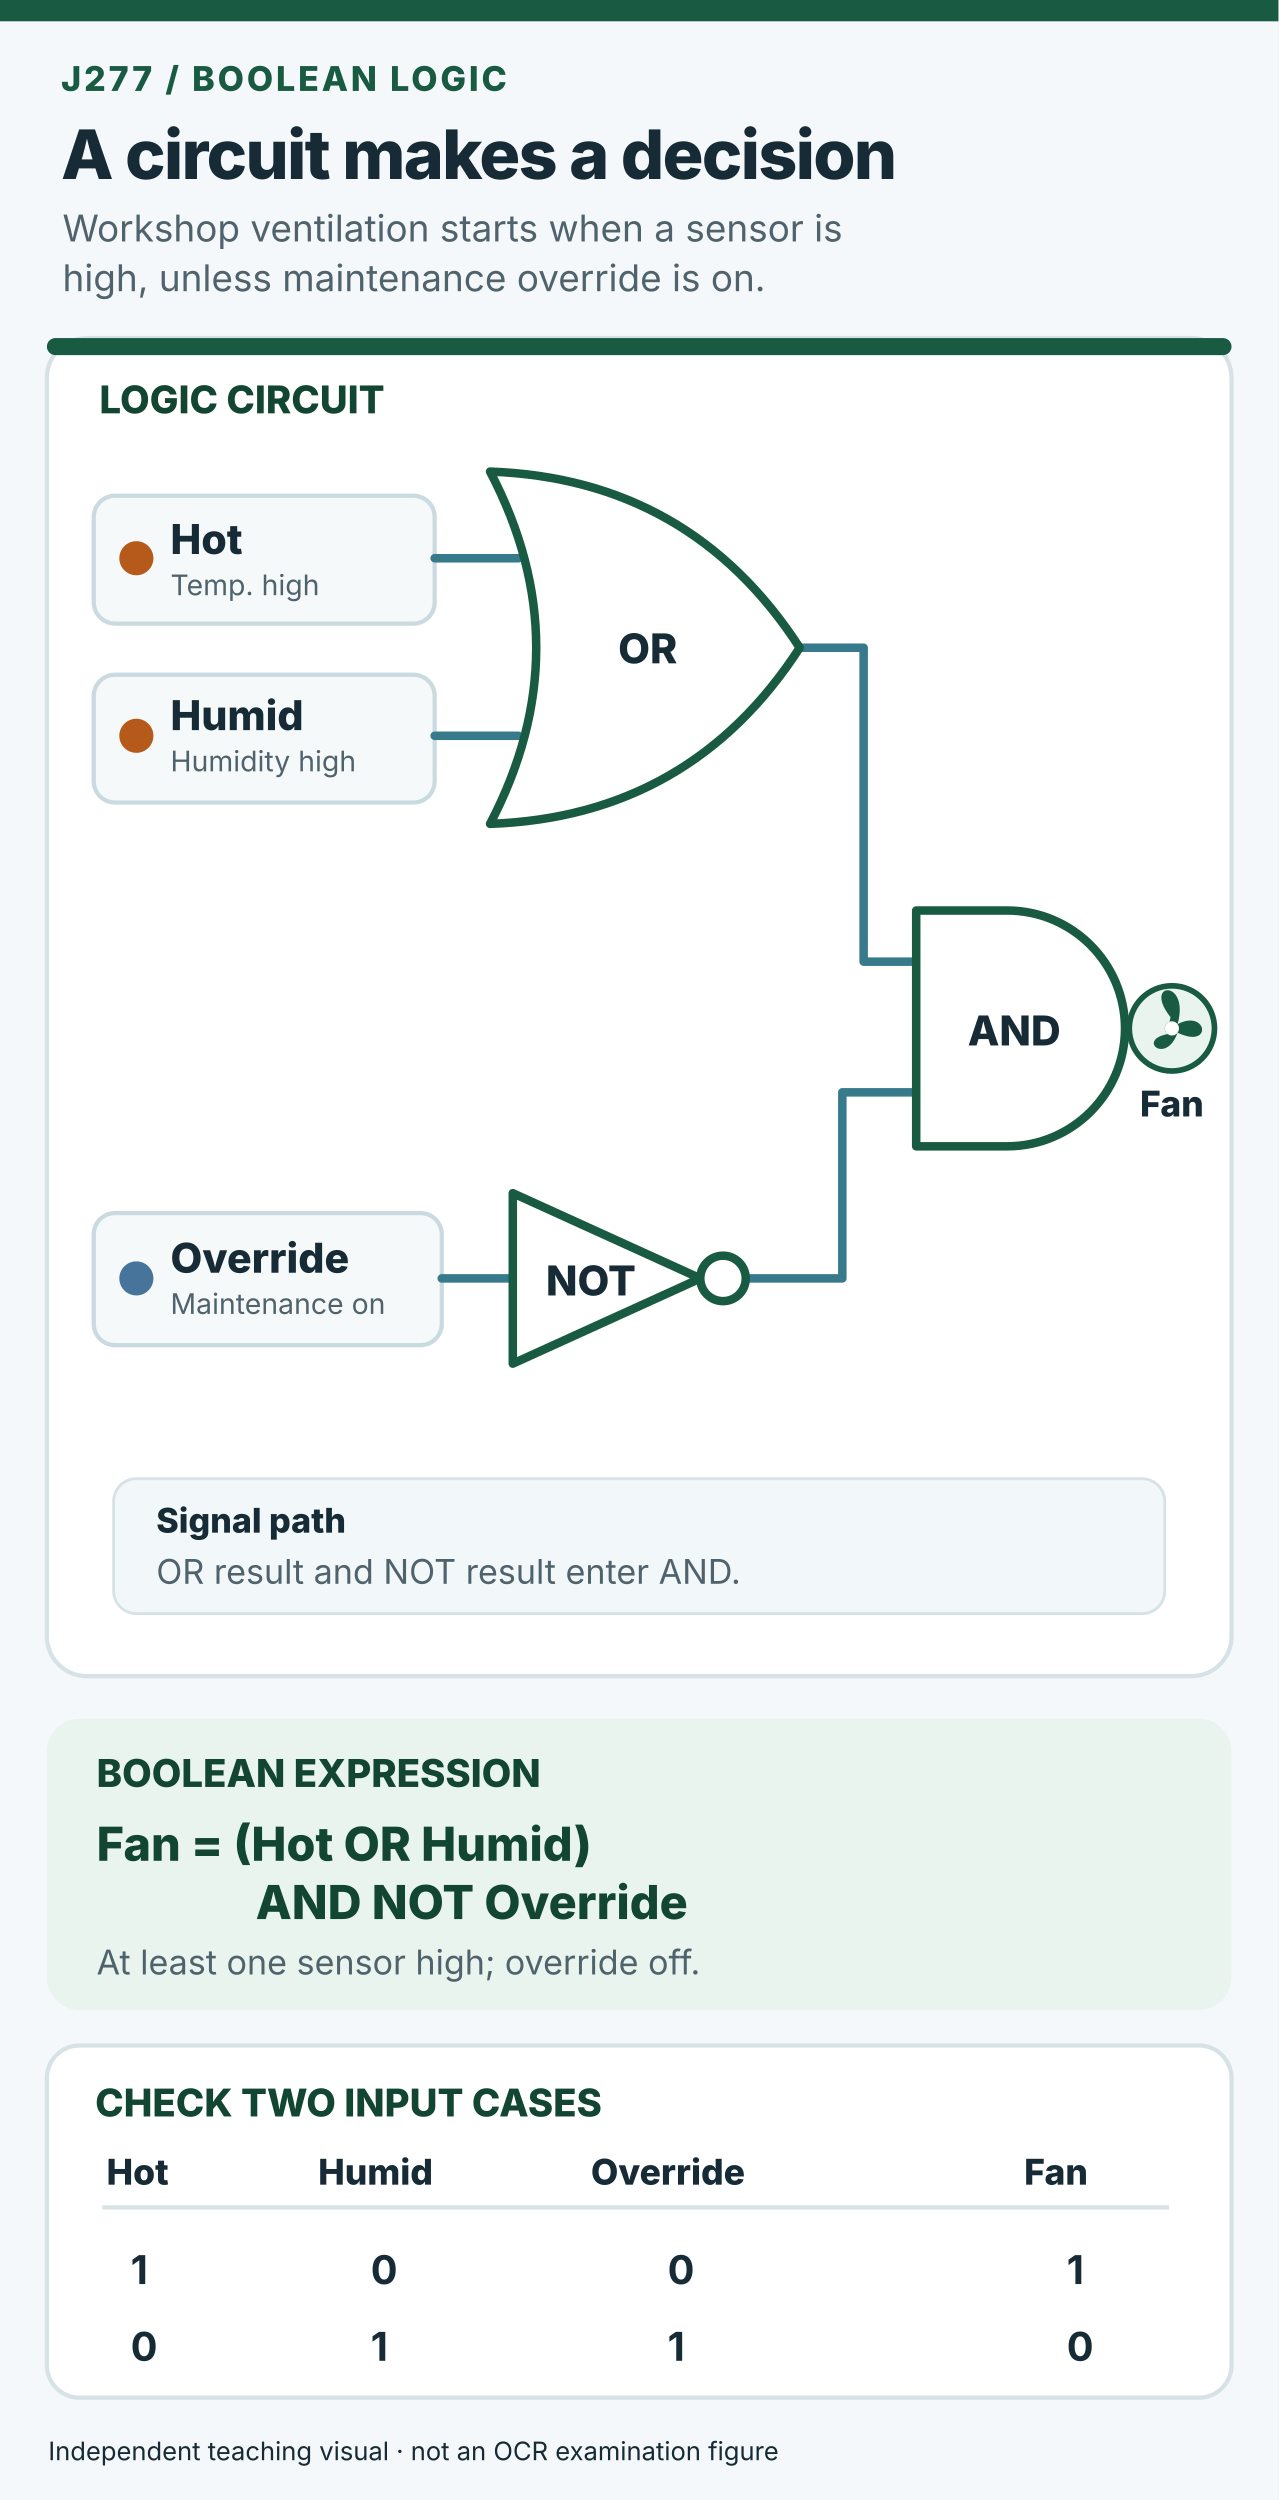
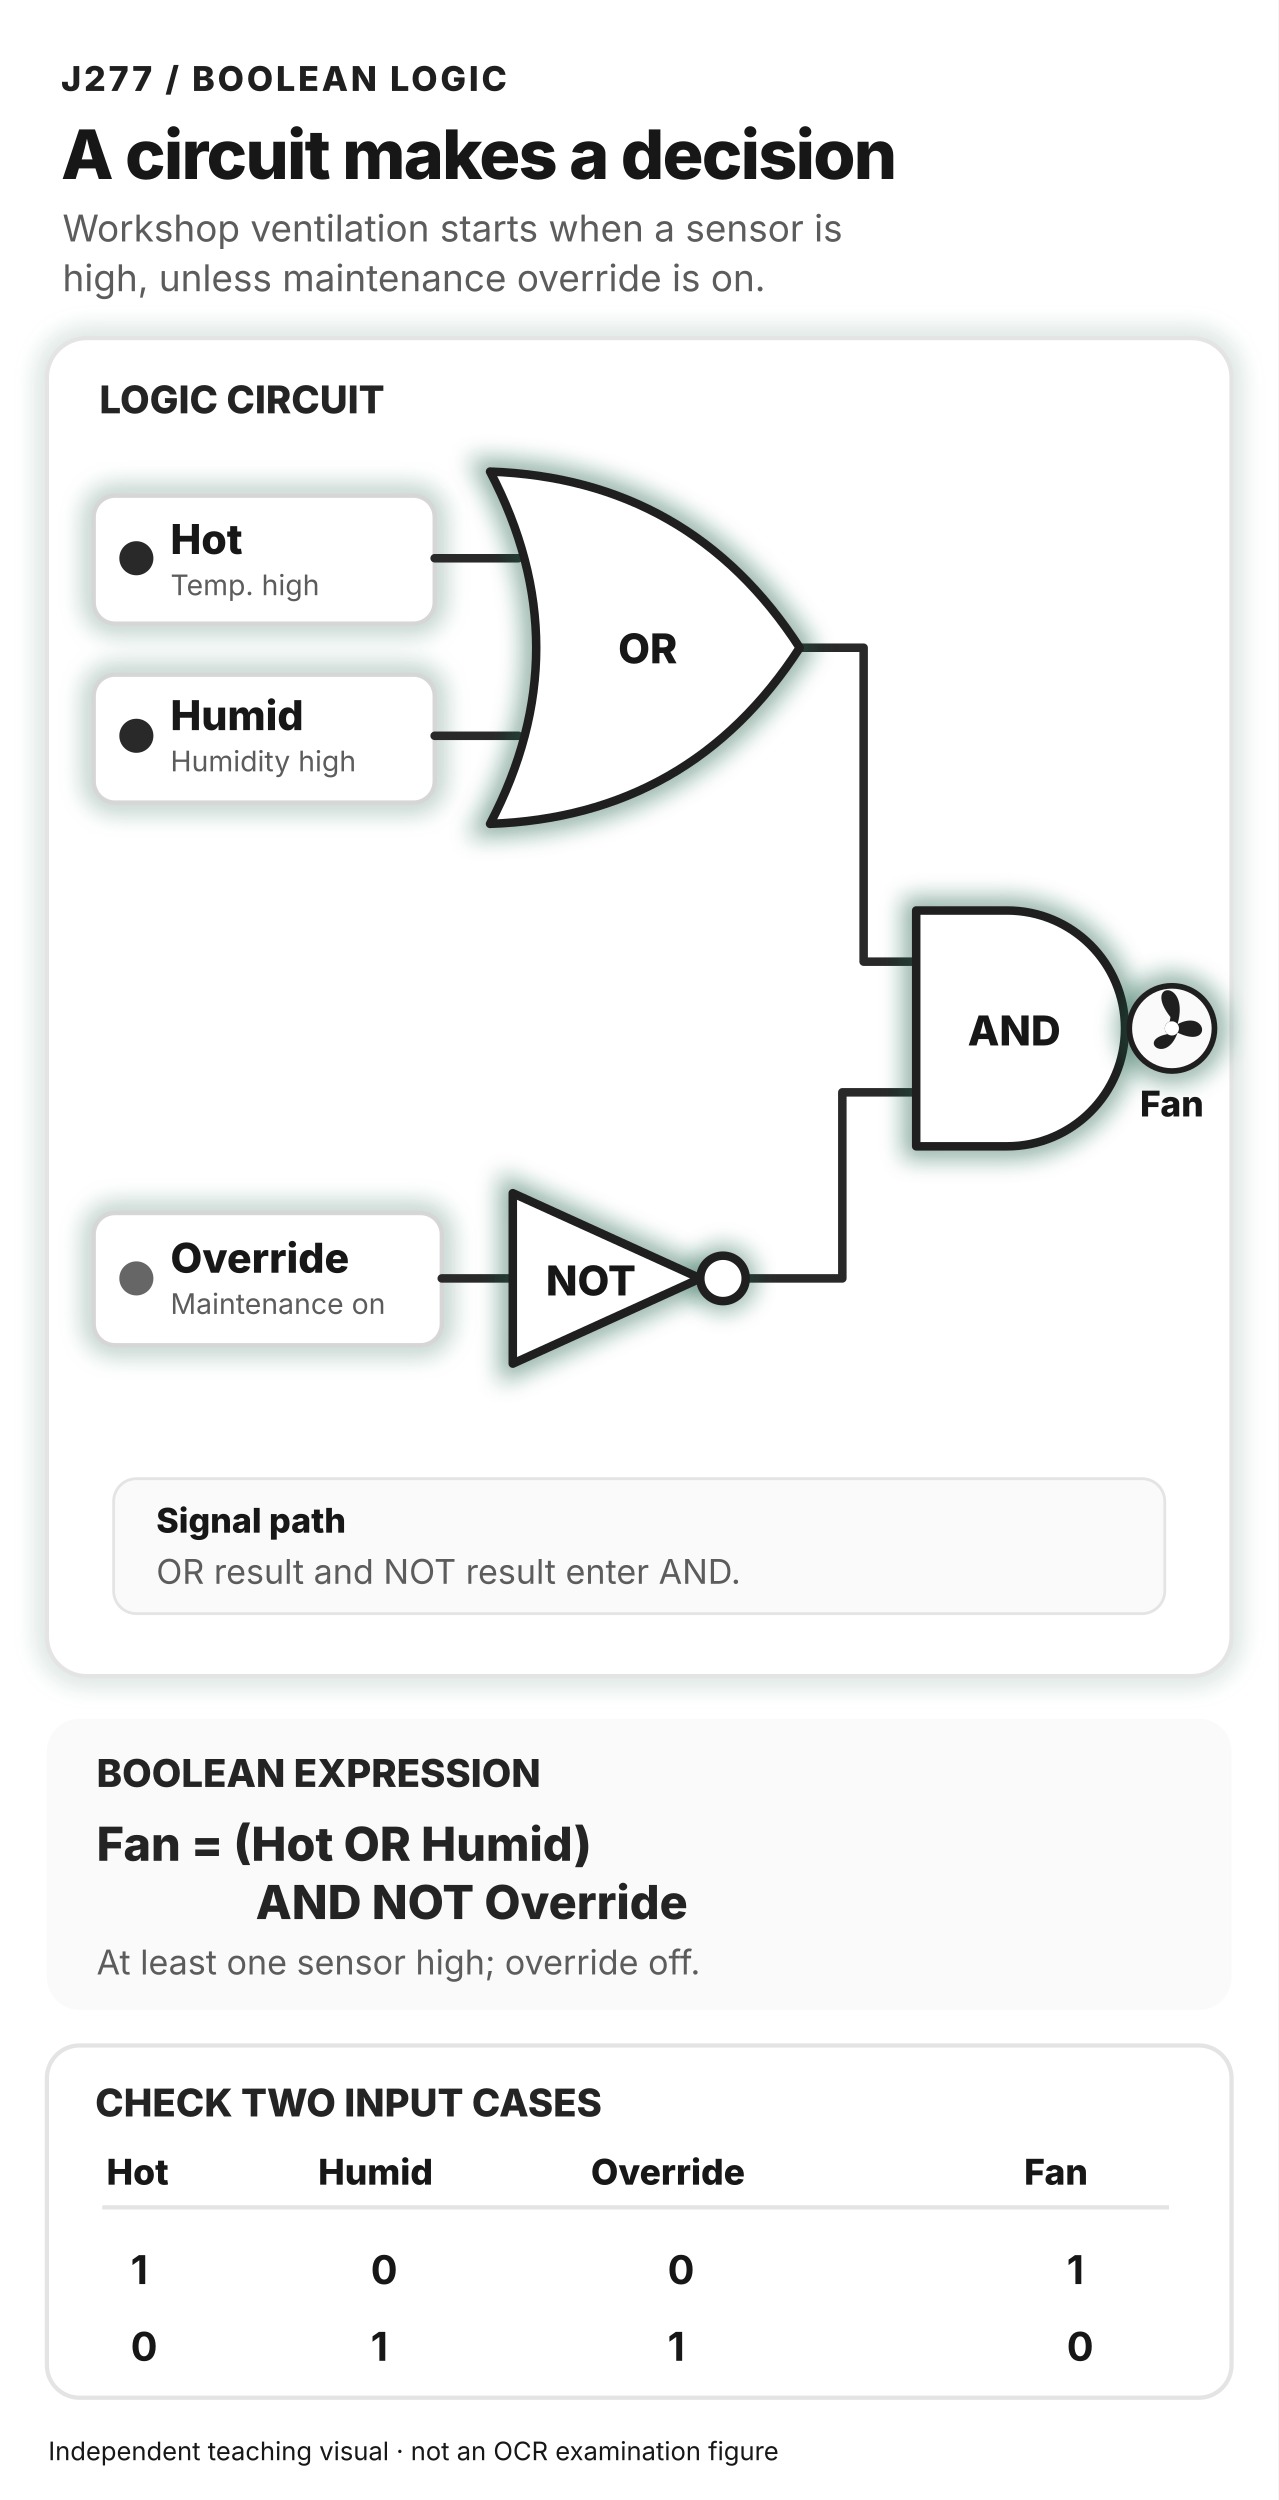
<svg xmlns="http://www.w3.org/2000/svg" viewBox="0 0 900 1760" role="img" aria-labelledby="title desc">
  <style>
-     text { font-family:Inter,Arial,Helvetica,sans-serif; fill:#162B35; }
-     .kicker { font-size:24px; font-weight:800; letter-spacing:2px; fill:#195B42; }
+     text { font-family:Inter,Arial,Helvetica,sans-serif; fill:#171717; }
+     .kicker { font-size:24px; font-weight:800; letter-spacing:2px; fill:#1F1F1F; }
    .head { font-size:48px; font-weight:800; letter-spacing:-1.2px; }
-     .intro { font-size:26px; fill:#50636D; }
-     .panel-head { font-size:27px; font-weight:800; fill:#124632; }
+     .intro { font-size:26px; fill:#5C5C5C; }
+     .panel-head { font-size:27px; font-weight:800; fill:#242424; }
    .input-title { font-size:29px; font-weight:800; }
-     .input-desc { font-size:20px; fill:#50636D; }
+     .input-desc { font-size:20px; fill:#5C5C5C; }
    .gate-name { font-size:29px; font-weight:800; text-anchor:middle; }
-     .wire { stroke:#367A8B; stroke-width:6; fill:none; stroke-linejoin:round; stroke-linecap:round; }
-     .gate { fill:#FFFFFF; stroke:#195B42; stroke-width:6; stroke-linejoin:round; }
-     .input { fill:#F5F9FA; stroke:#C9DBE0; stroke-width:3; }
-     .formula { font-size:33px; font-weight:800; fill:#124632; }
-     .help { font-size:24px; fill:#50636D; }
+     .wire { stroke:#292929; stroke-width:6; fill:none; stroke-linejoin:round; stroke-linecap:round; }
+     .gate { fill:#FFFFFF; stroke:#1F1F1F; stroke-width:6; stroke-linejoin:round; }
+     .input { fill:#FFFFFF; stroke:#D6D6D6; stroke-width:3; }
+     .formula { font-size:33px; font-weight:800; fill:#242424; }
+     .help { font-size:24px; fill:#5C5C5C; }
    .table-label { font-size:25px; font-weight:800; }
    .table-value { font-size:28px; font-weight:700; }
  </style>
-   <rect width="900" height="1760" fill="#F5F8FA" />
-   <rect width="900" height="15" fill="#195B42" />
+   <defs>
+     <filter id="schoolGlow" x="-65%" y="-80%" width="230%" height="260%">
+       <feGaussianBlur stdDeviation="8" />
+     </filter>
+   </defs>
+   <rect width="900" height="1760" fill="#FFFFFF" />
  <text class="kicker" x="43" y="64">J277 / BOOLEAN LOGIC</text>
  <text class="head" x="43" y="126">A circuit makes a decision</text>
  <text class="intro" x="44" y="170">Workshop ventilation starts when a sensor is</text>
  <text class="intro" x="44" y="205">high, unless maintenance override is on.</text>
-   <rect x="33" y="238" width="834" height="942" rx="28" fill="#FFFFFF" stroke="#D7E2E6" stroke-width="3" />
-   <rect x="33" y="238" width="834" height="12" rx="6" fill="#195B42" />
+   <rect x="33" y="238" width="834" height="942" rx="28" fill="none" stroke="#195B42" stroke-width="14" opacity=".18" filter="url(#schoolGlow)" />
+   <rect x="33" y="238" width="834" height="942" rx="28" fill="#FFFFFF" stroke="#E4E4E4" stroke-width="3" />
  <text class="panel-head" x="70" y="291">LOGIC CIRCUIT</text>
+   <g aria-label="School-colour halos around the input components" fill="none" stroke="#195B42" stroke-width="15" opacity=".30" filter="url(#schoolGlow)">
+     <rect x="66" y="349" width="240" height="90" rx="15" />
+     <rect x="66" y="475" width="240" height="90" rx="15" />
+     <rect x="66" y="854" width="245" height="93" rx="15" />
+   </g>
  <g>
    <rect class="input" x="66" y="349" width="240" height="90" rx="15" />
-     <circle cx="96" cy="393" r="12" fill="#B65A1B" />
+     <circle cx="96" cy="393" r="12" fill="#292929" />
    <text class="input-title" x="120" y="390">Hot</text>
    <text class="input-desc" x="120" y="419">Temp. high</text>
  </g>
  <g>
    <rect class="input" x="66" y="475" width="240" height="90" rx="15" />
-     <circle cx="96" cy="518" r="12" fill="#B65A1B" />
+     <circle cx="96" cy="518" r="12" fill="#292929" />
    <text class="input-title" x="120" y="514">Humid</text>
    <text class="input-desc" x="120" y="543">Humidity high</text>
  </g>
  <g>
    <rect class="input" x="66" y="854" width="245" height="93" rx="15" />
-     <circle cx="96" cy="900" r="12" fill="#47749A" />
+     <circle cx="96" cy="900" r="12" fill="#666666" />
    <text class="input-title" x="120" y="896">Override</text>
    <text class="input-desc" x="120" y="925">Maintenance on</text>
  </g>
  <path class="wire" d="M306 393 H365 M306 518 H365" />
  <path class="wire" d="M563 456 H608 V677 H645" />
  <path class="wire" d="M311 900 H361" />
  <path class="wire" d="M526 900 H593 V769 H645" />
  <path class="wire" d="M793 724 H828" />
  <g aria-label="OR">
+     <path d="M345 332 Q410 456 345 580 Q486 575 563 456 Q486 337 345 332 Z" fill="none" stroke="#195B42" stroke-width="18" opacity=".49" filter="url(#schoolGlow)" />
    <path class="gate" d="M345 332 Q410 456 345 580 Q486 575 563 456 Q486 337 345 332 Z" />
    <text class="gate-name" x="456" y="467">OR</text>
  </g>
  <g aria-label="NOT">
+     <path d="M361 840 L493 900 L361 960 Z" fill="none" stroke="#195B42" stroke-width="18" opacity=".49" filter="url(#schoolGlow)" />
+     <circle cx="509" cy="900" r="16" fill="none" stroke="#195B42" stroke-width="14" opacity=".49" filter="url(#schoolGlow)" />
    <path class="gate" d="M361 840 L493 900 L361 960 Z" />
    <circle class="gate" cx="509" cy="900" r="16" />
    <text class="gate-name" x="416" y="912">NOT</text>
  </g>
  <g aria-label="AND">
+     <path d="M645 641 H709 A83 83 0 0 1 709 807 H645 Z" fill="none" stroke="#195B42" stroke-width="18" opacity=".49" filter="url(#schoolGlow)" />
    <path class="gate" d="M645 641 H709 A83 83 0 0 1 709 807 H645 Z" />
    <text class="gate-name" x="714" y="736">AND</text>
  </g>
  <g aria-label="Fan output">
-     <circle cx="825" cy="724" r="30" fill="#E8F4ED" stroke="#195B42" stroke-width="4" />
-     <circle cx="825" cy="724" r="5" fill="#195B42" />
-     <path d="M824 716 C804 691 838 689 829 721 C850 710 854 739 829 727 C821 750 800 732 822 728 Z" fill="#195B42" />
+     <circle cx="825" cy="724" r="30" fill="none" stroke="#195B42" stroke-width="17" opacity=".49" filter="url(#schoolGlow)" />
+     <circle cx="825" cy="724" r="30" fill="#FAFAFA" stroke="#1F1F1F" stroke-width="4" />
+     <circle cx="825" cy="724" r="5" fill="#1F1F1F" />
+     <path d="M824 716 C804 691 838 689 829 721 C850 710 854 739 829 727 C821 750 800 732 822 728 Z" fill="#1F1F1F" />
    <circle cx="825" cy="724" r="5" fill="#FFFFFF" />
    <text x="825" y="786" text-anchor="middle" font-size="25" font-weight="800">Fan</text>
  </g>
  <g>
-     <rect x="80" y="1041" width="740" height="95" rx="16" fill="#F2F7F9" stroke="#D7E2E6" stroke-width="2" />
-     <text x="110" y="1079" font-size="24" font-weight="800" fill="#195B42">Signal path</text>
+     <rect x="80" y="1041" width="740" height="95" rx="16" fill="#FAFAFA" stroke="#E4E4E4" stroke-width="2" />
+     <text x="110" y="1079" font-size="24" font-weight="800" fill="#1F1F1F">Signal path</text>
    <text class="help" x="110" y="1115">OR result and NOT result enter AND.</text>
  </g>
-   <rect x="33" y="1210" width="834" height="205" rx="23" fill="#E8F4ED" />
+   <rect x="33" y="1210" width="834" height="205" rx="23" fill="#FAFAFA" />
  <text class="panel-head" x="68" y="1258">BOOLEAN EXPRESSION</text>
  <text class="formula" x="68" y="1310">Fan = (Hot OR Humid)</text>
  <text class="formula" x="180" y="1351">AND NOT Override</text>
  <text class="help" x="68" y="1390">At least one sensor high; override off.</text>
-   <rect x="33" y="1440" width="834" height="248" rx="23" fill="#FFFFFF" stroke="#D7E2E6" stroke-width="3" />
+   <rect x="33" y="1440" width="834" height="248" rx="23" fill="#FFFFFF" stroke="#E4E4E4" stroke-width="3" />
  <text class="panel-head" x="67" y="1490">CHECK TWO INPUT CASES</text>
  <g class="table-label">
    <text x="75" y="1538">Hot</text>
    <text x="224" y="1538">Humid</text>
    <text x="416" y="1538">Override</text>
    <text x="721" y="1538">Fan</text>
  </g>
-   <path d="M72 1554 H823" stroke="#D7E2E6" stroke-width="3" />
+   <path d="M72 1554 H823" stroke="#E4E4E4" stroke-width="3" />
  <g class="table-value">
    <text x="92" y="1608">1</text>
    <text x="261" y="1608">0</text>
    <text x="470" y="1608">0</text>
-     <text x="751" y="1608" fill="#195B42">1</text>
+     <text x="751" y="1608" fill="#1F1F1F">1</text>
    <text x="92" y="1662">0</text>
    <text x="261" y="1662">1</text>
    <text x="470" y="1662">1</text>
-     <text x="751" y="1662" fill="#B65A1B">0</text>
+     <text x="751" y="1662" fill="#292929">0</text>
  </g>
-   <text x="34" y="1732" font-size="18" fill="#50636D">Independent teaching visual · not an OCR examination figure</text>
+   <text x="34" y="1732" font-size="18" fill="#5C5C5C">Independent teaching visual · not an OCR examination figure</text>
</svg>
